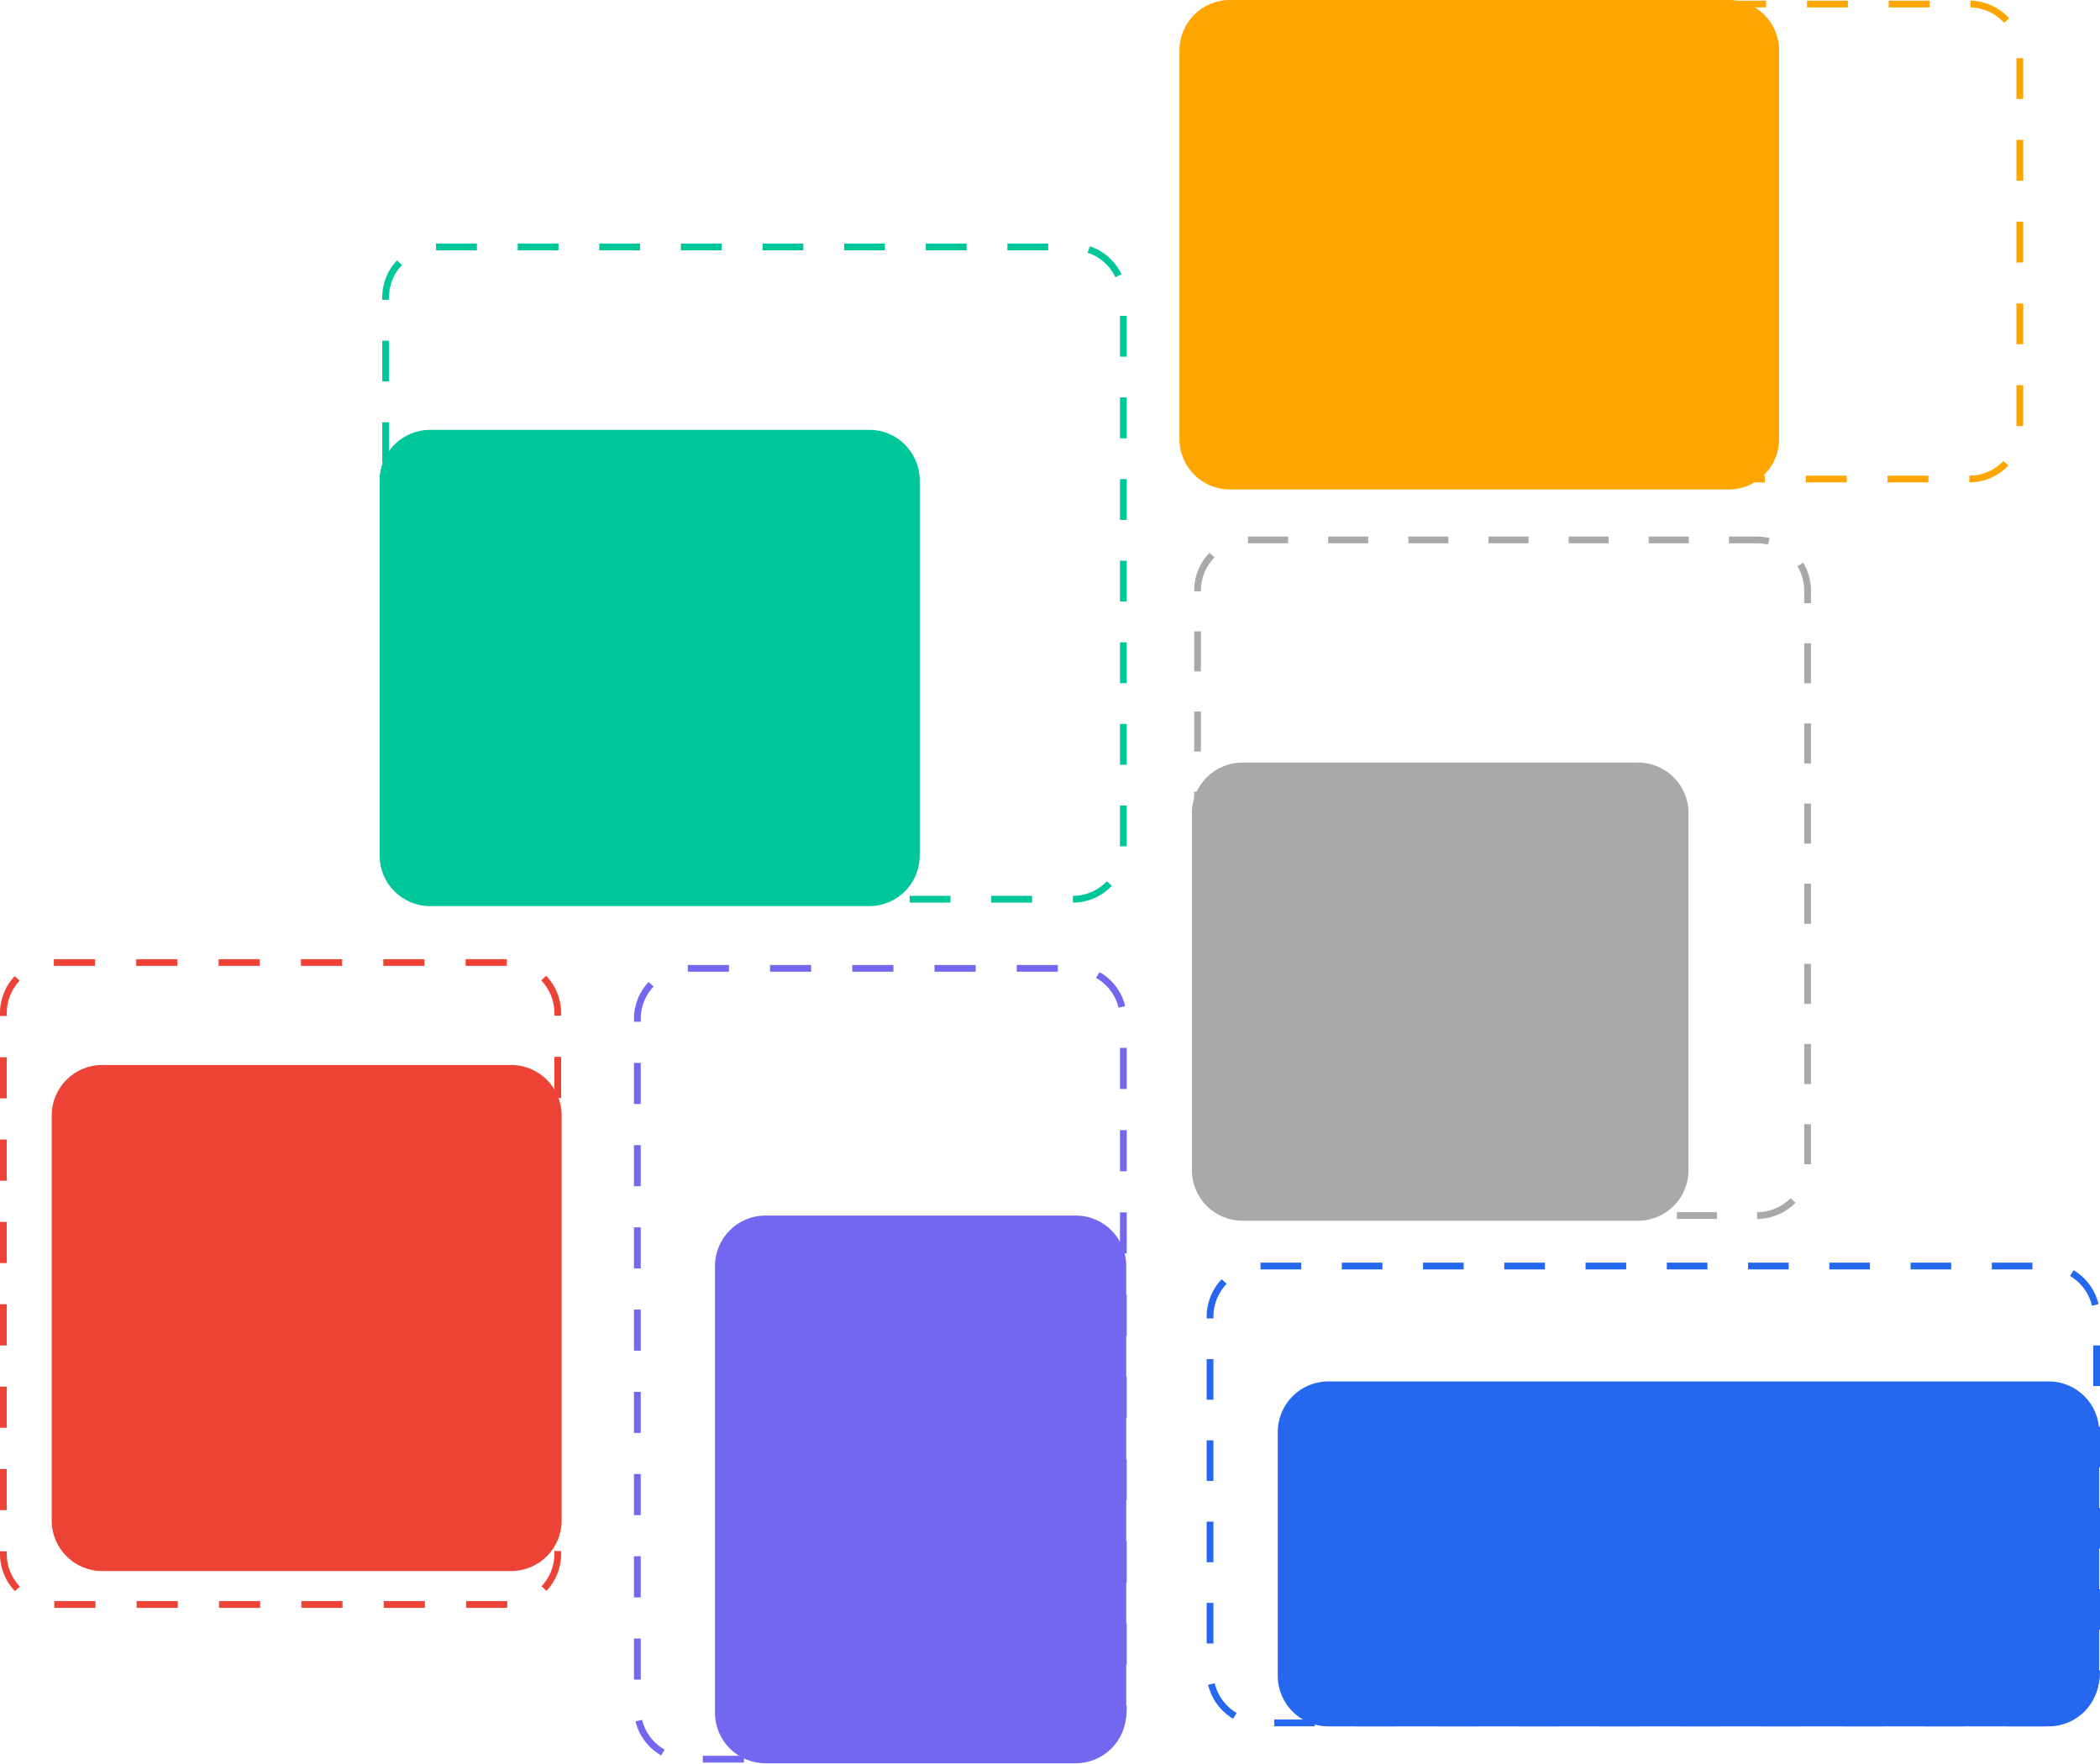
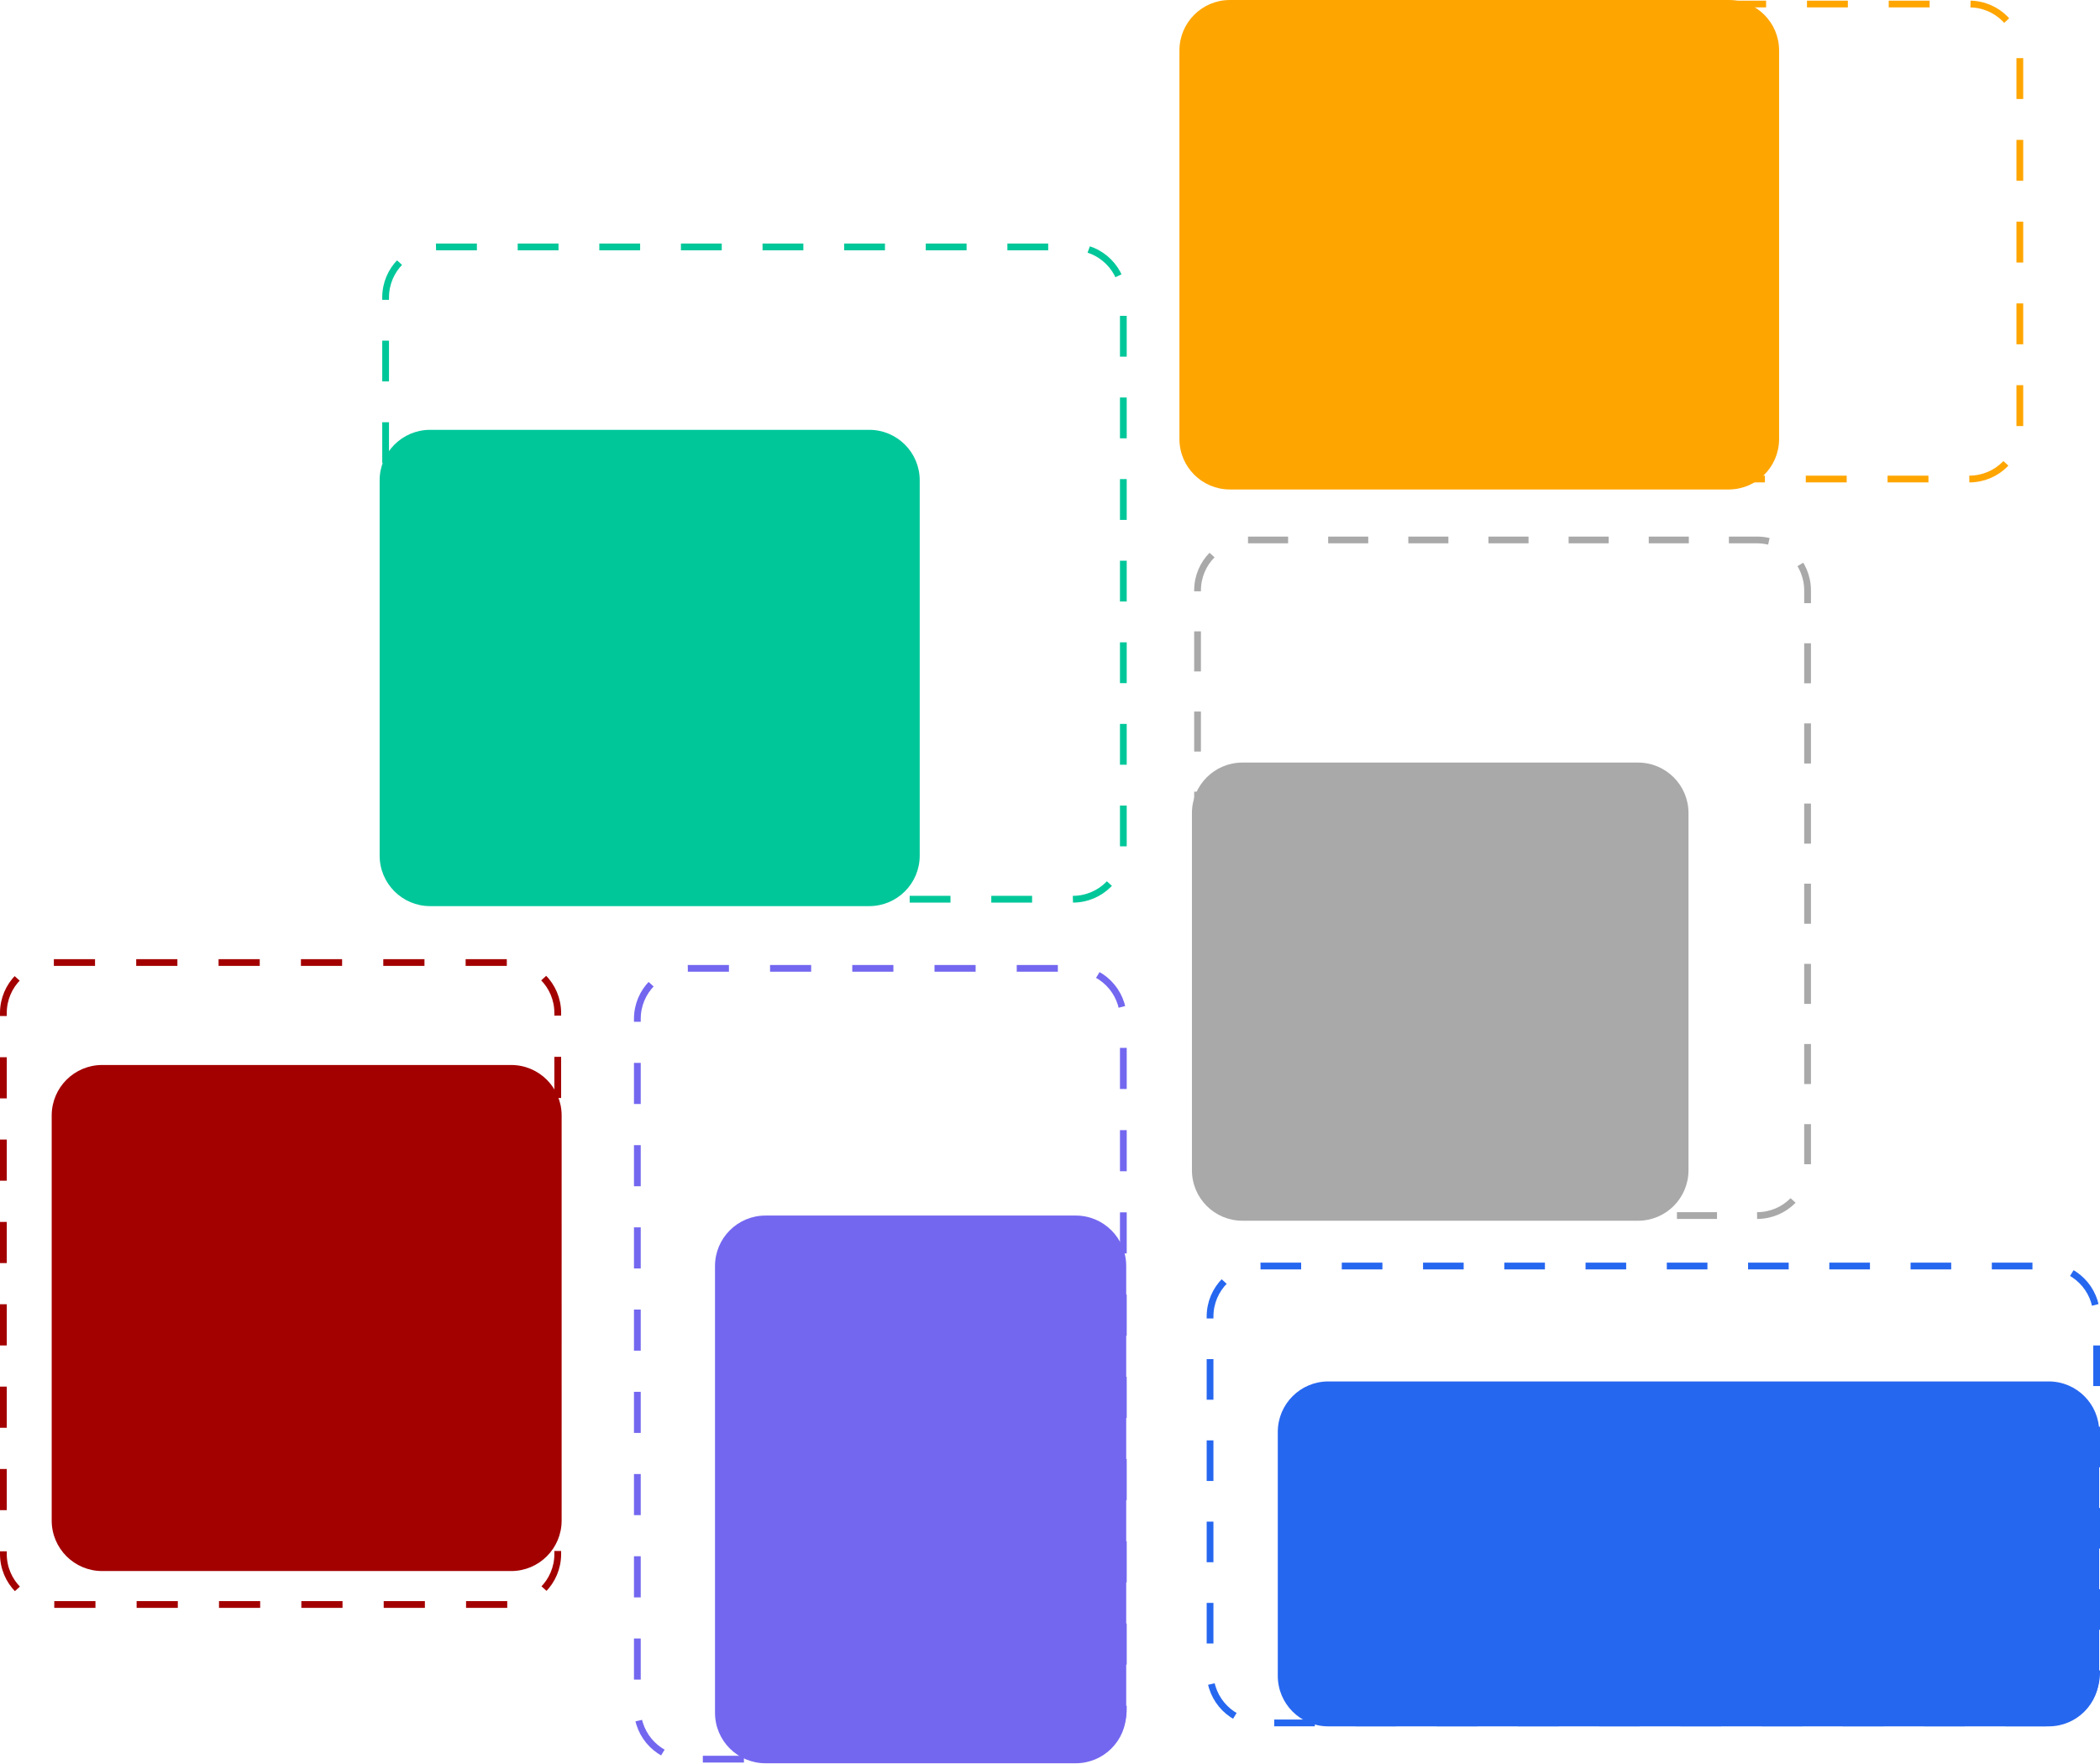
<svg xmlns="http://www.w3.org/2000/svg" id="Layer_1" data-name="Layer 1" viewBox="0 0 621.404 521.761">
  <defs>
    <style>
      .cls-1 {
-         fill: #ed4337;
+         fill: #A30000;
      }

      .cls-2 {
        fill: #7367f0;
      }

      .cls-3 {
        fill: #00c79a;
      }

      .cls-4 {
        stroke: orange;
        stroke-dasharray: 0 0 12.097 12.097;
      }

      .cls-4, .cls-5, .cls-6, .cls-7, .cls-8, .cls-9 {
        fill: none;
        stroke-miterlimit: 10;
        stroke-width: 2px;
      }

      .cls-10 {
        fill: #a9a9a9;
      }

      .cls-11 {
        fill: orange;
      }

      .cls-5 {
        stroke: #7367f0;
        stroke-dasharray: 0 0 12.166 12.166;
      }

      .cls-6 {
        stroke: #00c79a;
        stroke-dasharray: 0 0 12.075 12.075;
      }

      .cls-12 {
        fill: #2667f0;
      }

      .cls-7 {
        stroke: #2667f0;
        stroke-dasharray: 0 0 12.022 12.022;
      }

      .cls-8 {
-         stroke: #ed4337;
+         stroke: #A30000;
        stroke-dasharray: 0 0 12.185 12.185;
      }

      .cls-9 {
        stroke: #a9a9a9;
        stroke-dasharray: 0 0 11.858 11.858;
      }
    </style>
  </defs>
  <rect class="cls-6" x="114.106" y="73.064" width="218.298" height="193.021" rx="14.936" ry="14.936" />
  <rect class="cls-9" x="354.362" y="159.777" width="180.511" height="199.915" rx="14.936" ry="14.936" />
  <rect class="cls-5" x="188.596" y="286.543" width="143.809" height="234" rx="14.936" ry="14.936" />
  <rect class="cls-8" x="1" y="284.819" width="164.043" height="189.957" rx="14.936" ry="14.936" />
  <rect class="cls-10" x="352.702" y="225.649" width="146.936" height="135.574" rx="14.936" ry="14.936" />
  <rect class="cls-3" x="112.34" y="127.191" width="159.809" height="140.936" rx="14.936" ry="14.936" />
  <rect class="cls-4" x="350.404" y="1.191" width="247.277" height="140.553" rx="14.936" ry="14.936" />
  <rect class="cls-2" x="211.574" y="359.691" width="121.681" height="162.069" rx="14.936" ry="14.936" />
  <rect class="cls-7" x="358.064" y="374.628" width="262.34" height="135.192" rx="14.936" ry="14.936" />
  <rect class="cls-1" x="15.298" y="315.138" width="150.894" height="149.745" rx="14.936" ry="14.936" />
  <rect class="cls-12" x="378.106" y="408.777" width="243.064" height="102.064" rx="14.936" ry="14.936" />
  <rect class="cls-11" x="349" width="177.447" height="144.84" rx="14.936" ry="14.936" />
</svg>
